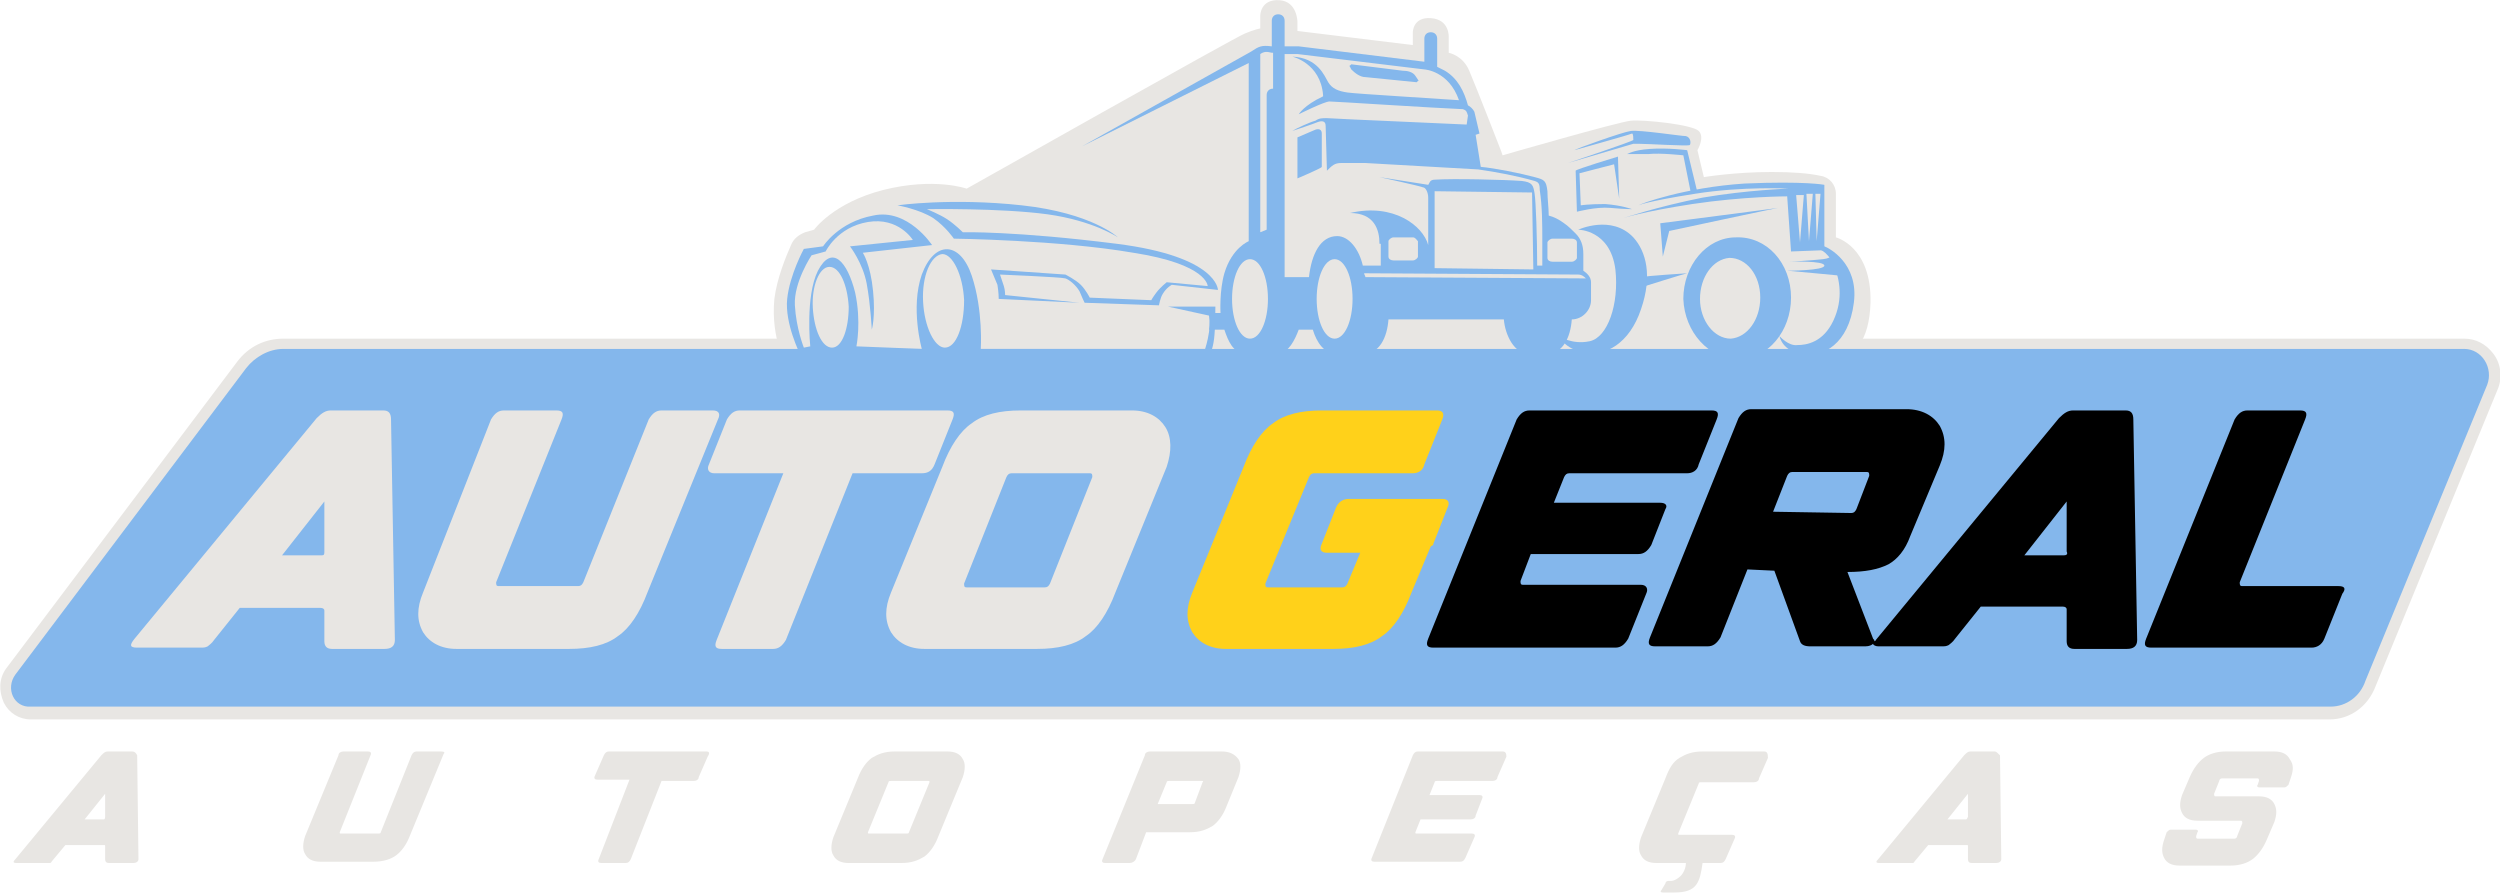
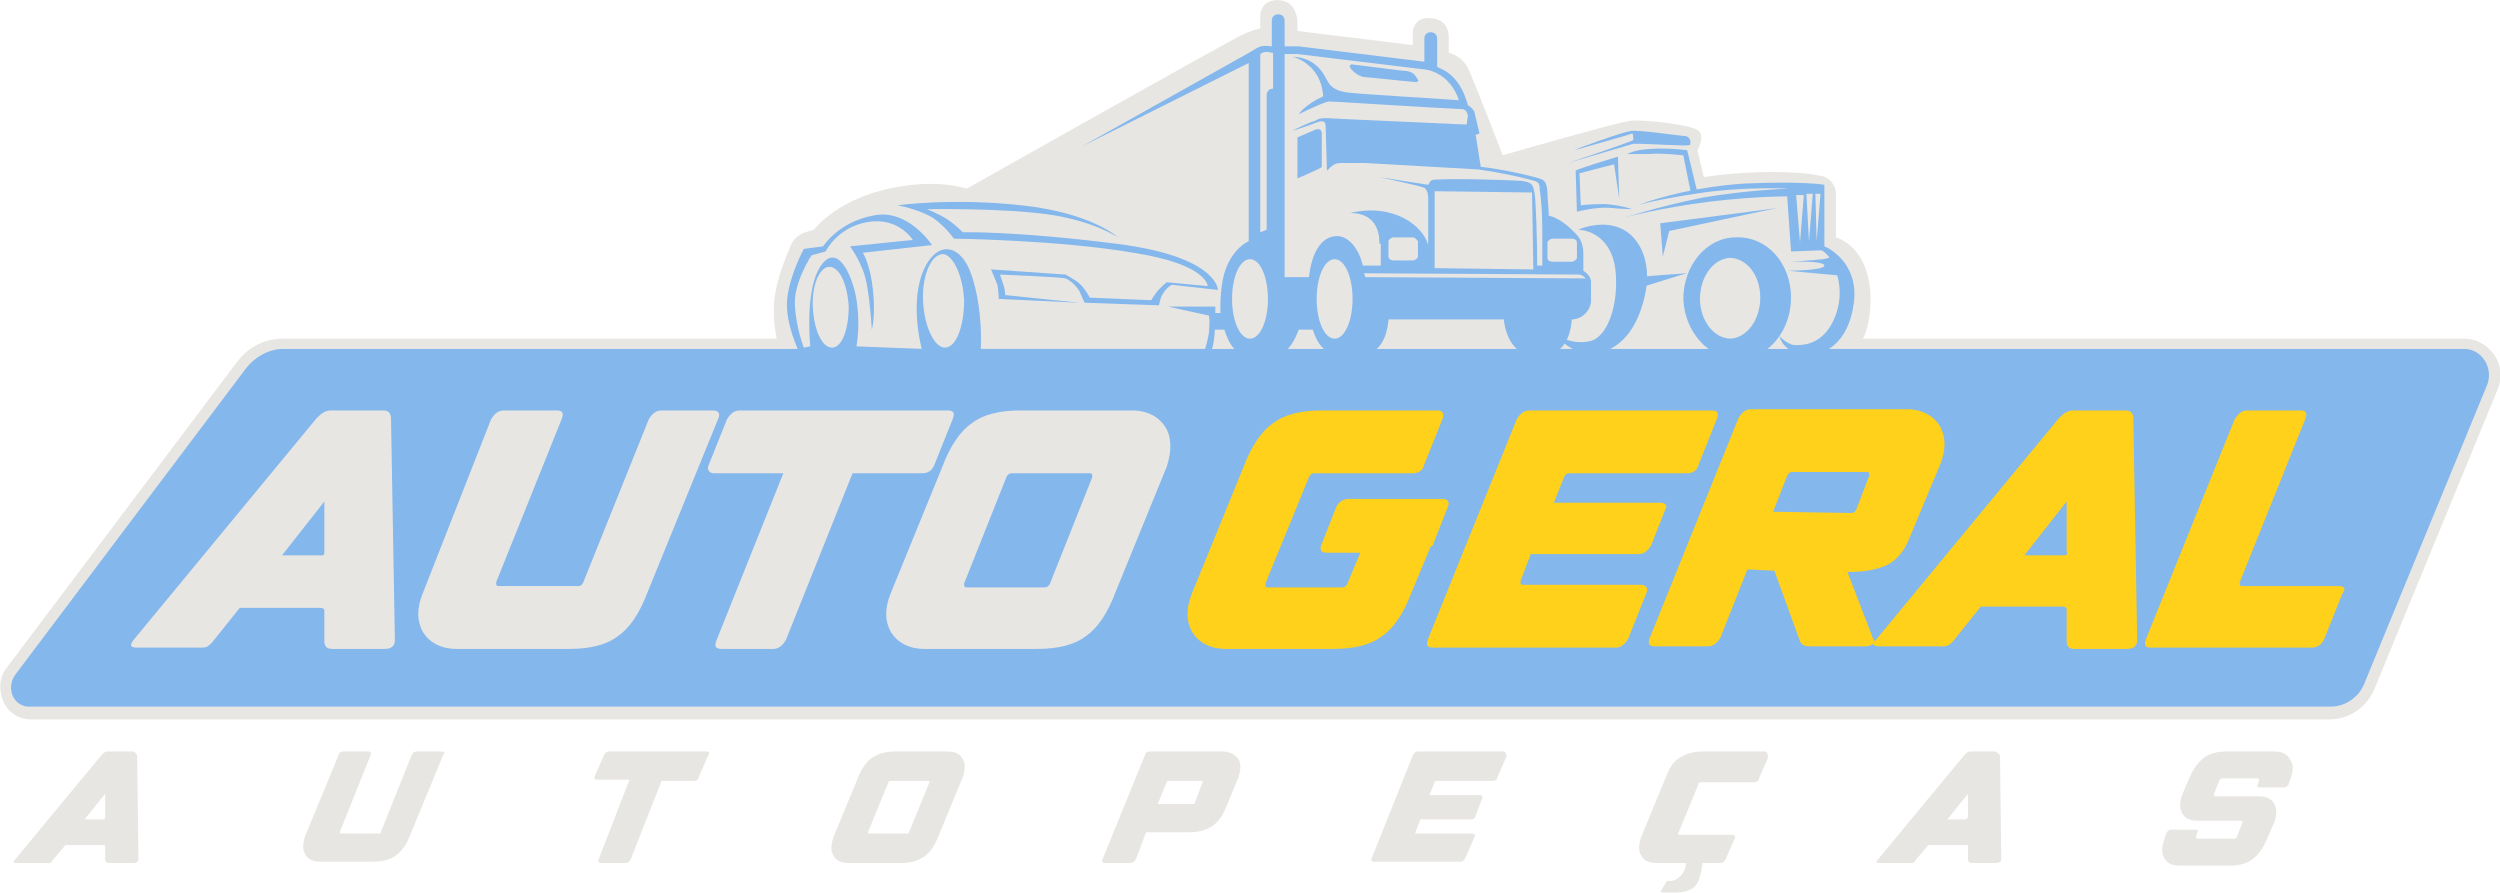
<svg xmlns="http://www.w3.org/2000/svg" version="1.1" x="0px" y="0px" viewBox="0 0 195 69.6" style="enable-background:new 0 0 195 69.6;" xml:space="preserve" width="195px" height="69.63px">
  <g>
    <path fill="rgb(232, 230, 227)" d="M181.7,56.1H2.4c-0.9,0-1.7-0.5-2.1-1.3c-0.4-0.9-0.4-1.9,0.2-2.7l0,0l18-23.9c0.9-1.2,2.2-1.8,3.6-1.8h170.1   c0.9,0,1.7,0.4,2.3,1.2c0.6,0.8,0.7,1.9,0.3,2.8l0,0l-9.5,23.1C184.7,55.1,183.3,56.1,181.7,56.1 M1.9,53.2   c-0.2,0.3-0.2,0.6-0.1,0.8c0.1,0.1,0.2,0.4,0.5,0.4h179.3c0.8,0,1.6-0.5,1.9-1.4l0,0l9.5-23.1c0.1-0.4,0.1-0.8-0.1-1.2   c-0.1-0.2-0.4-0.5-0.8-0.5H22.1c-0.9,0-1.6,0.4-2.2,1.1L1.9,53.2z" />
    <path fill="rgb(232, 230, 227)" d="M61.4,28.6c0,0-1.3-2.1-1-5.3c0.2-1.6,0.9-3.3,1.3-4.2c0.2-0.5,0.6-0.8,1.1-1l0.7-0.2c0,0,1.5-2.1,5.4-3.1   c4-1,6.5-0.1,6.5-0.1S96.5,2.8,97.1,2.6c0.7-0.3,1.2-0.4,1.2-0.4v-1c0,0,0-1.3,1.5-1.2c1.4,0.1,1.4,1.7,1.4,1.7v0.7l9,1.1V2.5   c0,0,0-1.2,1.4-1.1c1.5,0.1,1.4,1.5,1.4,1.5v1.2c0,0,1.1,0.2,1.6,1.4c0.6,1.4,2.5,6.3,2.5,6.3l0.1,0.3c0,0,9-2.6,10-2.7   c1-0.1,4.8,0.3,5.3,0.8c0.5,0.5-0.1,1.5-0.1,1.5l0.5,2.1c0,0,2.4-0.4,5.3-0.4c1.6,0,2.9,0.1,3.8,0.3c0.7,0.1,1.2,0.7,1.2,1.4v3.4   c0,0,2.8,0.7,2.7,5.1c-0.1,2.9-1.1,4.4-4.1,5.5C138.9,30.1,61.4,28.6,61.4,28.6" />
    <path fill="rgb(232, 230, 227)" d="M121.2,16.4c0.3,0.1,0.7,0.3,1,0.5c0.4,0.2,0.7,0.5,1,0.8l0,0l0,0c0,0,0,0,0,0c0.4,0.6,0.7,1.2,0.7,1.9v1.1   c0.3,0.3,0.6,0.7,0.6,1.1v1.4c0,0.9-0.7,1.7-1.5,1.9c-0.2,1.3-0.9,2.7-2.4,2.7c-11.2,0-20.6-0.4-32.5-0.4c-0.2,0-0.4,0-0.6-0.1   C86.3,27,86,25.3,86,24.2c0-0.4,0-0.7,0.1-1.1h-1v-0.8l-1.1,0V11.1l13.4-7.6c0.2-0.1,0.5-0.3,0.8-0.4c0.2-0.1,0.4-0.1,0.6-0.1V1.6   c0-0.5,0.4-0.9,0.9-0.9c0.5,0,0.9,0.4,0.9,0.9v1.6c0.2,0,0.4,0,0.7,0l0,0l9.4,1.1V3c0-0.5,0.4-0.9,0.9-0.9c0.5,0,0.9,0.4,0.9,0.9   v1.9c0.1,0.1,0.3,0.2,0.4,0.3c1,0.7,1.6,1.7,1.9,2.8c0.2,0.1,0.4,0.3,0.5,0.6v0l0.6,2l-0.4,0.1l0.3,1.9c0.6,0.1,1.2,0.2,1.8,0.3   c0.7,0.1,1.4,0.3,2.1,0.5c0.3,0.1,0.7,0.2,0.9,0.4c0.3,0.3,0.3,0.7,0.4,1C121.2,15.3,121.2,15.9,121.2,16.4" />
    <path fill="rgb(132, 183, 236)" d="M123.5,21.1v-1.3c0-0.7-0.2-1.2-0.6-1.6c0,0,0,0,0,0l0,0l0,0c-0.3-0.3-0.6-0.6-0.9-0.8   c-0.4-0.3-0.8-0.5-1.2-0.6c0-0.6-0.1-1.3-0.1-1.9c-0.1-0.8-0.2-0.9-1-1.1c-1.1-0.3-3.1-0.7-4.2-0.8l-0.4-2.5l0.3-0.1L115,8.7   c-0.1-0.2-0.3-0.4-0.5-0.5c-0.3-1.1-0.8-2.1-1.8-2.7c-0.2-0.1-0.4-0.2-0.6-0.3V3c0-0.3-0.2-0.5-0.5-0.5c-0.3,0-0.5,0.2-0.5,0.5v1.8   l-9.8-1.2h0c-0.4,0-0.7,0-1.1,0v-2c0-0.3-0.2-0.5-0.5-0.5c-0.3,0-0.5,0.2-0.5,0.5v1.6v0.2v0.2c-0.8-0.1-1,0-1.6,0.4l-13.2,7.4   l13-6.5l0,13.9c0,0-1.3,0.5-1.9,2.5c-0.4,1.4-0.3,3.1-0.3,3.1h-0.8c0,0,0,1.1-0.1,1.3h1.2c0.3,0.9,0.7,1.8,1.5,1.8h2.8   c0.7,0,1.2-1,1.5-1.8h1.1c0.3,1,0.9,1.9,1.9,1.9h2c1.3,0,1.9-1.3,2-2.7h9c0.1,1.2,0.8,2.7,2,2.7h1.3c1.3,0,1.9-1.3,2-2.7   c0.8,0,1.5-0.7,1.5-1.5V22C124.1,21.6,123.8,21.3,123.5,21.1" />
    <path fill="rgb(232, 230, 227)" d="M99.2,4.1c-0.4-0.1-0.6-0.1-0.9,0.1v13.9l0.5-0.2V7.4c0-0.3,0.2-0.5,0.5-0.5V4.1z" />
    <path fill="rgb(232, 230, 227)" d="M121.1,20.4h1.5c0.2,0,0.4-0.2,0.4-0.3v-1.2c0-0.2-0.2-0.3-0.4-0.3h-1.5c-0.2,0-0.4,0.2-0.4,0.3v1.2   C120.7,20.3,120.9,20.4,121.1,20.4" />
    <polygon fill="rgb(232, 230, 227)" points="119.4,16.4 112,16.3 112,16.3 112,16.7 119.4,16.8 119.4,16.6  " />
    <polygon fill="rgb(232, 230, 227)" points="119.5,20.7 119.5,20.5 112,20.4 112,20.6 112,20.7 119.5,20.9  " />
    <path fill="rgb(232, 230, 227)" d="M112,15.7c0,0.1,0,0.2,0,0.4l7.3,0.1c0-0.1,0-0.2,0-0.4L112,15.7z" />
    <path fill="rgb(232, 230, 227)" d="M110.2,18.5h-1.5c-0.2,0-0.4,0.2-0.4,0.3v1.2c0,0.2,0.2,0.3,0.4,0.3h1.5c0.2,0,0.4-0.2,0.4-0.3v-1.2   C110.5,18.7,110.4,18.5,110.2,18.5" />
    <path fill="rgb(232, 230, 227)" d="M123.1,21.4l-16.7-0.1c0,0.1,0.1,0.2,0.1,0.3l17.1,0.1c0,0,0.1,0,0.1,0C123.6,21.6,123.4,21.4,123.1,21.4" />
    <path fill="rgb(232, 230, 227)" d="M119.3,15.1L112,15c0,0,0,0,0,0.1c0,0,0,0.1,0,0.1v0.1v0.1l7.3,0.1c0-0.1,0-0.1,0-0.2   C119.3,15.2,119.3,15.1,119.3,15.1" />
    <path fill="rgb(232, 230, 227)" d="M107.6,19c0-1.1-0.4-2.4-2.3-2.4c3.4-0.8,5.7,1,6.1,2.5c0-1.7,0-3.5,0-3.7c0-0.4-0.2-0.8-0.4-0.8   c-0.2-0.1-3.4-0.8-3.4-0.8l3.8,0.6c0.1-0.1,0.1-0.4,0.5-0.4c1.4-0.1,5.5,0,6.8,0.1c0.8,0.1,0.9,0.3,1,1c0.1,0.6,0.2,3.6,0.2,5.6   h0.4v-1.7v-0.2c0,0,0,0,0,0c0-1.3,0-2.7-0.2-4c0-0.5-0.1-0.6-0.4-0.7c-1.4-0.4-3-0.7-4.4-0.9l-8.8-0.5h-1.9c-0.5,0-0.7,0.2-1.1,0.6   l-0.1-3.5c0-0.4-0.3-0.4-0.6-0.3c-0.2,0.1-2,0.7-2,0.7c0.3-0.2,1.4-0.7,1.8-0.8c0.3-0.2,0.5-0.2,0.9-0.2c1.6,0.1,9,0.4,10.9,0.5   L114.5,9c-0.1-0.3-0.1-0.4-0.4-0.5c-2.4-0.1-10-0.6-10.4-0.6c-0.4,0-2.4,1-2.4,1s0.4-0.7,1.9-1.4c0,0,0-0.1,0-0.1   c-0.2-2.5-2.4-3-2.4-3c2,0.1,2.5,1.5,2.8,2c0.3,0.5,0.8,0.7,1.5,0.8c0.6,0.1,7.4,0.5,8.7,0.6c-0.8-2.3-2.7-2.4-2.7-2.4l-9.9-1.2   c-0.4,0-0.7,0-1,0v3.1v14.3h1.9c0.2-1.8,0.9-3.2,2.2-3.2c0.9,0,1.7,1,2,2.3h1.4V19z M105.3,5.1c0,0,0.1-0.1,0.1-0.1l4,0.5   c0.4,0,0.8,0.1,1,0.4l0.2,0.3c0,0,0.1,0.1,0,0.1c0,0-0.1,0.1-0.1,0.1L106.5,6c-0.4,0-0.8-0.3-1.1-0.6l-0.1-0.2   C105.3,5.2,105.2,5.1,105.3,5.1 M101.2,13.9v-3.2l1.4-0.6c0.3-0.1,0.5,0,0.5,0.3l0,2.6C103.1,13.1,101.2,13.9,101.2,13.9" />
    <polygon fill="rgb(232, 230, 227)" points="112,17.7 112,18 119.4,18.2 119.4,18 119.4,17.8  " />
    <polygon fill="rgb(232, 230, 227)" points="112,18.4 112,18.5 112,18.6 112,18.7 119.5,18.8 119.5,18.7 119.5,18.5 119.5,18.5  " />
    <polygon fill="rgb(232, 230, 227)" points="112,20.1 119.5,20.2 119.5,20 119.5,19.8 112,19.7  " />
    <polygon fill="rgb(232, 230, 227)" points="119.4,17.1 112,17 112,17.4 119.4,17.5 119.4,17.3  " />
    <polygon fill="rgb(232, 230, 227)" points="112,19 112,19.2 112,19.4 119.5,19.5 119.5,19.3 119.5,19.1  " />
    <polygon fill="rgb(232, 230, 227)" points="111.9,14.9 111.9,20.9 119.6,21 119.5,15  " />
    <path fill="rgb(232, 230, 227)" d="M102.7,23.3c0,1.7,0.6,3.1,1.4,3.1c0.8,0,1.4-1.4,1.4-3.1c0-1.7-0.6-3.1-1.4-3.1   C103.3,20.2,102.7,21.6,102.7,23.3" />
    <path fill="rgb(232, 230, 227)" d="M96.1,23.3c0,1.7,0.6,3.1,1.4,3.1c0.8,0,1.4-1.4,1.4-3.1c0-1.7-0.6-3.1-1.4-3.1C96.7,20.2,96.1,21.6,96.1,23.3   " />
    <path fill="rgb(132, 183, 236)" d="M87.2,18.5c0,0-2-1.9-7.5-2.5c-5.5-0.6-9.7,0-9.7,0s1.7,0.3,2.8,1c1,0.7,1.6,1.6,1.6,1.6s8.2,0.1,14,1.1   c5.8,0.9,5.8,2.6,5.8,2.6L91,22c0,0-0.5,0.4-0.8,0.8c-0.3,0.4-0.4,0.6-0.4,0.6s-4.8-0.2-4.8-0.2s-0.3-0.6-0.7-1   c-0.4-0.4-1.2-0.8-1.2-0.8L77.3,21c0,0,0.3,0.7,0.5,1.2c0.1,0.6,0.1,1.1,0.1,1.1l6.3,0.3L78.4,23c0,0,0-0.4-0.1-0.7   c-0.1-0.3-0.3-0.9-0.3-0.9s4.8,0.2,5.1,0.3c0.3,0.1,0.8,0.5,1.1,1c0.2,0.5,0.4,0.9,0.4,0.9l5.8,0.2c0,0,0.1-0.6,0.3-0.9   c0.3-0.5,0.7-0.7,0.7-0.7l3.6,0.4c0,0,0-2.6-7.9-3.6c-7.9-1-12-0.9-12-0.9s-0.6-0.6-1.2-1c-0.6-0.4-1.6-0.8-1.6-0.8   s5.7-0.1,9.4,0.4C85.3,17.2,87.2,18.5,87.2,18.5" />
    <path fill="rgb(132, 183, 236)" d="M91.1,23.9l3.7,0c0,0,0,1.7-0.1,2.5c-0.1,0.8-0.3,1.2-0.3,1.2H62.4c0,0-1.2-2.4-1-4.3c0.2-1.9,1.3-3.9,1.3-3.9   l1.5-0.2c0,0,1.2-1.9,3.9-2.4c2.7-0.6,4.6,2.3,4.6,2.3l-5.4,0.6c0,0,0.6,0.9,0.8,3c0.2,2-0.1,3-0.1,3s-0.1-2-0.4-3.6   c-0.3-1.6-1.3-2.9-1.3-2.9l4.9-0.5c0,0-1.1-1.8-3.5-1.4c-2.4,0.4-3.3,2.3-3.3,2.3l-1.1,0.3c0,0-1.4,2.1-1.3,3.9   c0.1,1.8,0.7,3.3,0.7,3.3l0.5-0.1c0,0-0.4-3.9,0.6-5.9c1.1-2.1,2.3-0.7,2.9,1.7c0.5,2.3,0.1,4.2,0.1,4.2l5.1,0.2c0,0-0.9-3.2,0-5.8   c1-2.7,3-2.6,3.9,0.1c0.9,2.7,0.7,5.7,0.7,5.7l17.5,0c0,0,0.2-0.6,0.3-1.3c0.1-0.7,0-1.3,0-1.3L91.1,23.9z" />
    <path fill="rgb(232, 230, 227)" d="M72,23.5c0.1,2,0.9,3.6,1.7,3.6c0.9,0,1.5-1.7,1.5-3.7c-0.1-2-0.9-3.6-1.7-3.6C72.6,19.9,71.9,21.5,72,23.5" />
    <path fill="rgb(232, 230, 227)" d="M63.4,24c0.1,1.7,0.7,3.1,1.5,3.1c0.8,0,1.3-1.5,1.3-3.2c-0.1-1.7-0.7-3.1-1.5-3.1   C63.9,20.8,63.3,22.3,63.4,24" />
    <path fill="rgb(132, 183, 236)" d="M122.8,11.7c0.1-0.1,3.7-1.4,4.4-1.5c0.7-0.1,3.9,0.4,4.3,0.4c0.4,0.1,0.4,0.6,0.3,0.7c-0.2,0.1-3.2-0.1-4-0.1   c-0.1,0-0.3,0-0.4,0l-5.1,1.5c0,0,5.1-1.7,5.1-1.8c0-0.1,0-0.5-0.1-0.5C127.1,10.5,122.8,11.7,122.8,11.7" />
    <path fill="rgb(132, 183, 236)" d="M127.8,16c0.1-0.1,3.6-1.4,8.3-1.7c4.7-0.2,6.2,0.1,6.2,0.1l0,5.1l-2.6,0.1l-0.3-4.3c0,0-3.4,0-7.4,0.6   c-3.9,0.6-5.4,1.1-5.4,1.1s2.7-0.9,6.2-1.6c3.5-0.6,6.7-0.7,6.7-0.7s-3.5-0.2-7.3,0.4C128.4,15.7,127.8,16,127.8,16" />
    <path fill="rgb(132, 183, 236)" d="M126.3,15.5l-0.1-3.3c0,0-3.3,1-3.3,1.1c0,0.1,0.1,3.2,0.1,3.2s1.5-0.4,2.6-0.3c1.1,0.1,1.7,0.1,1.7,0.1   s-0.8-0.3-2.1-0.4c-1.3,0-1.9,0.1-1.9,0.1l-0.1-2.5l2.7-0.7L126.3,15.5z" />
    <path fill="rgb(132, 183, 236)" d="M126.9,12c0.1,0,0.4-0.3,1.8-0.4c1.4-0.1,2.9,0.1,2.9,0.1l0.8,3.3l-0.5,0.1l-0.6-3c0,0-1.8-0.2-2.7-0.1   C127.6,12,126.9,12,126.9,12" />
    <path fill="rgb(132, 183, 236)" d="M139.7,23.2c0,2.6-1.8,4.8-4.1,4.8c-2.3,0-4.2-2.1-4.3-4.7c0-2.6,1.8-4.8,4.1-4.8   C137.8,18.4,139.7,20.5,139.7,23.2" />
    <path fill="rgb(232, 230, 227)" d="M137.3,23.2c0,1.7-1,3.1-2.3,3.2c-1.3,0-2.4-1.4-2.4-3.1c0-1.7,1-3.1,2.3-3.2   C136.2,20.1,137.3,21.4,137.3,23.2" />
    <path fill="rgb(132, 183, 236)" d="M129.7,20c0-0.1-0.2-2.6-0.2-2.6s9.3-1.2,9.2-1.2c-0.1,0-8.5,1.8-8.5,1.8L129.7,20z" />
    <path fill="rgb(132, 183, 236)" d="M128.1,21.6c0.2-0.1,3.6-0.3,3.5-0.3c-0.1,0-3.6,1.1-3.6,1.1L128.1,21.6z" />
    <polygon fill="rgb(232, 230, 227)" points="140.1,15.2 140.4,18.9 140.7,15.2  " />
    <polygon fill="rgb(232, 230, 227)" points="140.9,15.1 141.1,18.8 141.4,15.1  " />
    <path fill="rgb(232, 230, 227)" d="M141.6,15.1c0,0,0.1,3.7,0.1,3.7l0.3-3.7L141.6,15.1z" />
    <path fill="rgb(132, 183, 236)" d="M123.1,17.9c0,0,2.5,0,2.9,3.1c0.3,2.7-0.6,5.3-2,5.6c-1.4,0.3-2.4-0.4-2.4-0.4s0.4,1,2,1.3   c1.6,0.3,3.5-0.7,4.4-3.4c0.9-2.6,0.4-4.5-0.6-5.6C125.7,16.7,123.1,17.9,123.1,17.9" />
    <path fill="rgb(132, 183, 236)" d="M142.8,19.7c0,0,0.3,0.4-0.6,0.5c-0.9,0.1-2.6,0.2-2.6,0.2s2.7-0.1,2.7,0.3c0,0.4-2.9,0.4-2.9,0.4   c0.1,0,4.3,0.4,4.3,0.4l-0.6-1.4L142.8,19.7z" />
    <path fill="rgb(132, 183, 236)" d="M141.8,19.4c0,0,0.7,0.1,1.2,1.2c0.5,1.1,0.8,2.7,0,4.4c-0.8,1.7-2.1,1.9-2.8,1.9c-0.7,0.1-1.4-0.7-1.4-0.7   s0.2,1.2,1.8,1.4c1.6,0.3,3.6-0.8,4-4c0.4-3.1-2-4.3-2.3-4.4C141.9,19.1,141.8,19.3,141.8,19.4" />
    <path fill="rgb(232, 230, 227)" d="M10.3,58.6H8.4c-0.2,0-0.3,0.1-0.5,0.3L1.2,67c-0.2,0.2-0.2,0.3,0.1,0.3h2.3c0.1,0,0.2,0,0.3,0   c0.1,0,0.1-0.1,0.2-0.2l1-1.2h3c0.1,0,0.1,0,0.1,0.1V67c0,0.2,0.1,0.3,0.3,0.3h1.9c0.2,0,0.4-0.1,0.4-0.3l-0.1-8.1   C10.6,58.7,10.5,58.6,10.3,58.6 M8.1,63.9H6.6l1.6-2l0,1.8C8.2,63.9,8.1,63.9,8.1,63.9" />
    <path fill="rgb(232, 230, 227)" d="M34.4,58.6h-1.9c-0.2,0-0.3,0.1-0.4,0.3l-2.4,6c0,0.1-0.1,0.1-0.2,0.1h-2.9c-0.1,0-0.1,0-0.1-0.1l2.4-6   c0.1-0.2,0-0.3-0.2-0.3h-1.9c-0.2,0-0.4,0.1-0.4,0.3l-2.6,6.3c-0.2,0.6-0.2,1.1,0,1.4c0.2,0.4,0.6,0.6,1.2,0.6h4.1   c0.8,0,1.4-0.2,1.8-0.5c0.4-0.3,0.8-0.8,1.1-1.6l2.6-6.3C34.7,58.7,34.7,58.6,34.4,58.6" />
    <path fill="rgb(232, 230, 227)" d="M55.1,58.6h-7.6c-0.2,0-0.3,0.1-0.4,0.3l-0.7,1.6c-0.1,0.2,0,0.3,0.2,0.3h2.5L46.7,67c-0.1,0.2,0,0.3,0.2,0.3   h1.9c0.2,0,0.3-0.1,0.4-0.3l2.4-6.1h2.5c0.2,0,0.4-0.1,0.4-0.3l0.7-1.6C55.4,58.7,55.3,58.6,55.1,58.6" />
    <path fill="rgb(232, 230, 227)" d="M73.9,58.6h-4.1c-0.8,0-1.3,0.2-1.8,0.5c-0.4,0.3-0.8,0.8-1.1,1.6l-1.9,4.6c-0.2,0.6-0.2,1.1,0,1.4   c0.2,0.4,0.6,0.6,1.2,0.6h1.2h0.3h2.6c0.8,0,1.3-0.2,1.8-0.5c0.4-0.3,0.8-0.8,1.1-1.6l1.9-4.6c0.2-0.6,0.2-1.1,0-1.4   C74.9,58.8,74.5,58.6,73.9,58.6 M72.5,61l-1.6,3.9c0,0.1-0.1,0.1-0.2,0.1h-2h-0.3h-0.6c-0.1,0-0.1,0-0.1-0.1l1.6-3.9   c0-0.1,0.1-0.1,0.2-0.1h2.9C72.5,60.9,72.5,60.9,72.5,61" />
    <path fill="rgb(232, 230, 227)" d="M95.3,58.6h-5.6c-0.2,0-0.4,0.1-0.4,0.3L86,67c-0.1,0.2,0,0.3,0.2,0.3h1.9c0.2,0,0.4-0.1,0.5-0.3l0.8-2.1h3.4   c0.8,0,1.3-0.2,1.8-0.5c0.4-0.3,0.8-0.8,1.1-1.6l0.9-2.2c0.2-0.6,0.2-1.1,0-1.4C96.3,58.8,95.9,58.6,95.3,58.6 M93.8,61l-0.6,1.6   c0,0.1-0.1,0.1-0.2,0.1h-2.7L91,61c0-0.1,0.1-0.1,0.2-0.1h2.6C93.8,60.9,93.9,60.9,93.8,61" />
    <path fill="rgb(232, 230, 227)" d="M117.2,58.6h-6.6c-0.2,0-0.3,0.1-0.4,0.3l-3.2,8c-0.1,0.2,0,0.3,0.2,0.3h6.7c0.2,0,0.3-0.1,0.4-0.3l0.7-1.6   c0.1-0.2,0-0.3-0.2-0.3h-4.3c-0.1,0-0.1,0-0.1-0.1l0.4-1h3.9c0.2,0,0.4-0.1,0.4-0.3l0.5-1.3c0.1-0.2,0-0.3-0.2-0.3h-3.9l0.4-1   c0-0.1,0.1-0.1,0.2-0.1h4.3c0.2,0,0.4-0.1,0.4-0.3l0.7-1.6C117.5,58.7,117.4,58.6,117.2,58.6" />
    <path fill="rgb(232, 230, 227)" d="M137.6,58.6h-4.8c-0.8,0-1.3,0.2-1.8,0.5s-0.8,0.8-1.1,1.6l-1.9,4.6c-0.2,0.6-0.2,1.1,0,1.4   c0.2,0.4,0.6,0.6,1.2,0.6h2.3c0,0.4-0.2,0.8-0.4,1s-0.5,0.4-0.8,0.4c-0.1,0-0.1,0-0.2,0c0,0,0,0,0,0c0,0,0,0,0,0   c-0.1,0-0.2,0.1-0.2,0.2l-0.3,0.5c-0.1,0.1-0.1,0.2,0.1,0.2c0.2,0,0.3,0,0.5,0c0.1,0,0.3,0,0.4,0c0.9,0,1.4-0.2,1.7-0.6   c0.3-0.4,0.4-1,0.5-1.7h1.4c0.2,0,0.3-0.1,0.4-0.3l0.7-1.6c0.1-0.2,0-0.3-0.2-0.3h-4.1c-0.1,0-0.1,0-0.1-0.1l1.6-3.9   c0-0.1,0.1-0.1,0.2-0.1h4.1c0.2,0,0.4-0.1,0.4-0.3l0.7-1.6C137.9,58.7,137.8,58.6,137.6,58.6" />
    <path fill="rgb(232, 230, 227)" d="M155.6,58.6h-1.9c-0.2,0-0.3,0.1-0.5,0.3l-6.7,8.1c-0.2,0.2-0.2,0.3,0.1,0.3h2.3c0.1,0,0.2,0,0.3,0   c0.1,0,0.1-0.1,0.2-0.2l1-1.2h3c0.1,0,0.1,0,0.1,0.1V67c0,0.2,0.1,0.3,0.3,0.3h1.9c0.2,0,0.4-0.1,0.4-0.3l-0.1-8.1   C155.8,58.7,155.7,58.6,155.6,58.6 M153.3,63.9h-1.4l1.6-2l0,1.8C153.4,63.9,153.4,63.9,153.3,63.9" />
    <path fill="rgb(232, 230, 227)" d="M178.6,59.2c-0.2-0.4-0.6-0.6-1.2-0.6h-3.8c-0.7,0-1.3,0.2-1.7,0.5c-0.4,0.3-0.8,0.8-1.1,1.5l-0.6,1.4   c-0.2,0.6-0.2,1,0,1.4c0.2,0.4,0.6,0.6,1.2,0.6h3.4c0.1,0,0.1,0.1,0.1,0.2l-0.4,1c0,0.1-0.1,0.2-0.2,0.2h-2.9   c-0.1,0-0.1-0.1-0.1-0.2l0.1-0.3c0.1-0.1,0-0.2-0.1-0.2h-2c-0.1,0-0.2,0.1-0.3,0.2l-0.2,0.6c-0.2,0.6-0.2,1,0,1.4   c0.2,0.4,0.6,0.6,1.2,0.6h4c0.7,0,1.3-0.2,1.7-0.5c0.4-0.3,0.8-0.8,1.1-1.5l0.6-1.4c0.2-0.6,0.2-1,0-1.4s-0.6-0.6-1.2-0.6h-3.4   c-0.1,0-0.1-0.1-0.1-0.2l0.4-1c0-0.1,0.1-0.2,0.2-0.2h2.8c0.1,0,0.1,0.1,0.1,0.2l-0.1,0.3c-0.1,0.1,0,0.2,0.1,0.2h2   c0.1,0,0.2-0.1,0.3-0.2l0.2-0.6C178.9,60,178.9,59.6,178.6,59.2" />
    <path fill="rgb(132, 183, 236)" d="M1.2,52.6l18-23.9c0.7-0.9,1.8-1.5,2.9-1.5h170.1c1.4,0,2.3,1.5,1.8,2.8l-9.5,23.1c-0.4,1.2-1.5,2-2.7,2H2.4   C1.1,55.2,0.4,53.7,1.2,52.6" />
    <path fill="rgb(255, 209, 26)" d="M111.8,42.4l1.1-2.8c0.2-0.4,0.1-0.7-0.4-0.7h-7.3c-0.4,0-0.8,0.2-1,0.7l-1.1,2.8c-0.2,0.4-0.1,0.7,0.4,0.7   h2.6l-1,2.4c-0.1,0.2-0.2,0.3-0.4,0.3h-5.8c-0.2,0-0.2-0.1-0.2-0.3l3.4-8.3c0.1-0.2,0.2-0.3,0.4-0.3h7.7c0.4,0,0.8-0.2,0.9-0.7   l1.4-3.5c0.2-0.5,0-0.7-0.4-0.7h-9c-1.6,0-2.9,0.3-3.8,1c-0.9,0.6-1.7,1.8-2.3,3.4l-4,9.8c-0.5,1.2-0.5,2.2,0,3.1   c0.5,0.8,1.4,1.3,2.6,1.3h8.4c1.6,0,2.9-0.3,3.8-1c0.9-0.6,1.7-1.8,2.3-3.4l1.5-3.6C111.8,42.5,111.8,42.5,111.8,42.4" />
-     <path class="st-logo-2" d="M129.5,39.2l-8.3,0l0.8-2c0.1-0.2,0.2-0.3,0.4-0.3h9.2c0.4,0,0.8-0.2,0.9-0.7l1.4-3.5c0.2-0.5,0.1-0.7-0.4-0.7   h-14.2c-0.4,0-0.7,0.2-1,0.7l-6.9,17.1c-0.2,0.5-0.1,0.7,0.4,0.7H126c0.4,0,0.7-0.2,1-0.7l1.4-3.5c0.2-0.4,0-0.7-0.4-0.7h-9.2   c-0.2,0-0.2-0.1-0.2-0.3l0.8-2.1l8.4,0c0.4,0,0.7-0.2,1-0.7l1.1-2.8C130.1,39.4,129.9,39.2,129.5,39.2" />
-     <path class="st-logo-2" d="M165.8,32h-4.1c-0.4,0-0.7,0.2-1.1,0.6l-14.2,17.2c-0.1,0.1-0.1,0.2-0.2,0.2c0-0.1,0-0.1-0.1-0.2l-2-5.2   c1.4,0,2.4-0.2,3.2-0.6c0.7-0.4,1.3-1.1,1.7-2.2l2.3-5.5c0.5-1.2,0.5-2.2,0-3.1c-0.5-0.8-1.4-1.3-2.6-1.3h-12.1   c-0.4,0-0.7,0.2-1,0.7l-6.9,17.1c-0.2,0.5-0.1,0.7,0.4,0.7h4.1c0.4,0,0.7-0.2,1-0.7l2.1-5.3l2.1,0.1l2,5.5c0.1,0.3,0.4,0.4,0.8,0.4   h4.3c0.3,0,0.5-0.1,0.6-0.2c0,0.1,0.2,0.2,0.4,0.2h4.9c0.3,0,0.4,0,0.6-0.1c0.1-0.1,0.3-0.2,0.5-0.5l2-2.5h6.4   c0.2,0,0.3,0.1,0.3,0.2V50c0,0.4,0.2,0.6,0.6,0.6h4.1c0.5,0,0.8-0.2,0.8-0.7l-0.3-17.2C166.4,32.2,166.2,32,165.8,32 M138.3,39.9   l1.1-2.8c0.1-0.2,0.2-0.3,0.4-0.3h5.8c0.2,0,0.2,0.1,0.2,0.3l-1,2.6c-0.1,0.2-0.2,0.3-0.4,0.3L138.3,39.9z M161,43.3h-3.1l3.3-4.2   l0,3.9C161.3,43.2,161.2,43.3,161,43.3" />
-     <path class="st-logo-2" d="M182.4,45.7h-7.5c-0.2,0-0.2-0.1-0.2-0.3l5.1-12.7c0.2-0.5,0.1-0.7-0.4-0.7h-4.1c-0.4,0-0.7,0.2-1,0.7   l-6.9,17.1c-0.2,0.5-0.1,0.7,0.4,0.7h12.5c0.4,0,0.8-0.2,1-0.7l1.4-3.5C183,45.9,182.9,45.7,182.4,45.7" />
+     <path fill="rgb(255, 209, 26)" d="M129.5,39.2l-8.3,0l0.8-2c0.1-0.2,0.2-0.3,0.4-0.3h9.2c0.4,0,0.8-0.2,0.9-0.7l1.4-3.5c0.2-0.5,0.1-0.7-0.4-0.7   h-14.2c-0.4,0-0.7,0.2-1,0.7l-6.9,17.1c-0.2,0.5-0.1,0.7,0.4,0.7H126c0.4,0,0.7-0.2,1-0.7l1.4-3.5c0.2-0.4,0-0.7-0.4-0.7h-9.2   c-0.2,0-0.2-0.1-0.2-0.3l0.8-2.1l8.4,0c0.4,0,0.7-0.2,1-0.7l1.1-2.8C130.1,39.4,129.9,39.2,129.5,39.2" />
+     <path fill="rgb(255, 209, 26)" d="M165.8,32h-4.1c-0.4,0-0.7,0.2-1.1,0.6l-14.2,17.2c-0.1,0.1-0.1,0.2-0.2,0.2c0-0.1,0-0.1-0.1-0.2l-2-5.2   c1.4,0,2.4-0.2,3.2-0.6c0.7-0.4,1.3-1.1,1.7-2.2l2.3-5.5c0.5-1.2,0.5-2.2,0-3.1c-0.5-0.8-1.4-1.3-2.6-1.3h-12.1   c-0.4,0-0.7,0.2-1,0.7l-6.9,17.1c-0.2,0.5-0.1,0.7,0.4,0.7h4.1c0.4,0,0.7-0.2,1-0.7l2.1-5.3l2.1,0.1l2,5.5c0.1,0.3,0.4,0.4,0.8,0.4   h4.3c0.3,0,0.5-0.1,0.6-0.2c0,0.1,0.2,0.2,0.4,0.2h4.9c0.3,0,0.4,0,0.6-0.1c0.1-0.1,0.3-0.2,0.5-0.5l2-2.5h6.4   c0.2,0,0.3,0.1,0.3,0.2V50c0,0.4,0.2,0.6,0.6,0.6h4.1c0.5,0,0.8-0.2,0.8-0.7l-0.3-17.2C166.4,32.2,166.2,32,165.8,32 M138.3,39.9   l1.1-2.8c0.1-0.2,0.2-0.3,0.4-0.3h5.8c0.2,0,0.2,0.1,0.2,0.3l-1,2.6c-0.1,0.2-0.2,0.3-0.4,0.3L138.3,39.9z M161,43.3h-3.1l3.3-4.2   l0,3.9C161.3,43.2,161.2,43.3,161,43.3" />
+     <path fill="rgb(255, 209, 26)" d="M182.4,45.7h-7.5c-0.2,0-0.2-0.1-0.2-0.3l5.1-12.7c0.2-0.5,0.1-0.7-0.4-0.7h-4.1c-0.4,0-0.7,0.2-1,0.7   l-6.9,17.1c-0.2,0.5-0.1,0.7,0.4,0.7h12.5c0.4,0,0.8-0.2,1-0.7l1.4-3.5C183,45.9,182.9,45.7,182.4,45.7" />
    <path fill="rgb(232, 230, 227)" d="M29.9,32h-4.1c-0.4,0-0.7,0.2-1.1,0.6L10.5,49.8c-0.4,0.5-0.4,0.7,0.2,0.7h4.9c0.3,0,0.4,0,0.6-0.1   c0.1-0.1,0.3-0.2,0.5-0.5l2-2.5h2h4.3c0.2,0,0.3,0.1,0.3,0.2V50c0,0.4,0.2,0.6,0.6,0.6H30c0.5,0,0.8-0.2,0.8-0.7l-0.3-17.2   C30.5,32.2,30.3,32,29.9,32 M25.1,43.3h-1.2c0,0-1.1,0-1.9,0l3.3-4.2l0,3.9C25.3,43.2,25.3,43.3,25.1,43.3" />
    <path fill="rgb(232, 230, 227)" d="M55.6,32h-4c-0.4,0-0.7,0.2-1,0.7l-5.1,12.7c-0.1,0.2-0.2,0.3-0.4,0.3h-6.2c-0.2,0-0.2-0.1-0.2-0.3l5.1-12.7   c0.2-0.5,0.1-0.7-0.4-0.7h-4.1c-0.4,0-0.7,0.2-1,0.7L33,46.2c-0.5,1.2-0.5,2.2,0,3.1c0.5,0.8,1.4,1.3,2.6,1.3h8.8   c1.6,0,2.9-0.3,3.8-1c0.9-0.6,1.7-1.8,2.3-3.4L56,32.7C56.2,32.3,56.1,32,55.6,32" />
    <path fill="rgb(232, 230, 227)" d="M71.9,36.9c0.5,0,0.8-0.2,1-0.7l1.4-3.5c0.2-0.5,0.1-0.7-0.4-0.7H57.7c-0.4,0-0.7,0.2-1,0.7l-1.4,3.5   c-0.2,0.4,0,0.7,0.4,0.7h5.4l-5.2,13c-0.2,0.5-0.1,0.7,0.4,0.7h4c0.4,0,0.7-0.2,1-0.7l5.2-13H71.9z" />
    <path fill="rgb(232, 230, 227)" d="M90.9,33.3c-0.5-0.8-1.4-1.3-2.6-1.3h-8.7c-1.6,0-2.9,0.3-3.8,1c-0.9,0.6-1.7,1.8-2.3,3.4l-4,9.8   c-0.5,1.2-0.5,2.2,0,3.1c0.5,0.8,1.4,1.3,2.6,1.3h5.7h0.5h2.6c1.6,0,2.9-0.3,3.8-1c0.9-0.6,1.7-1.8,2.3-3.4l4-9.8   C91.4,35.2,91.4,34.1,90.9,33.3 M85.2,37.2l-3.3,8.3c-0.1,0.2-0.2,0.3-0.4,0.3h-1.3h-0.5h-4.3c-0.2,0-0.2-0.1-0.2-0.3l3.3-8.3   c0.1-0.2,0.2-0.3,0.4-0.3H85C85.2,36.9,85.2,37,85.2,37.2" />
  </g>
</svg>
